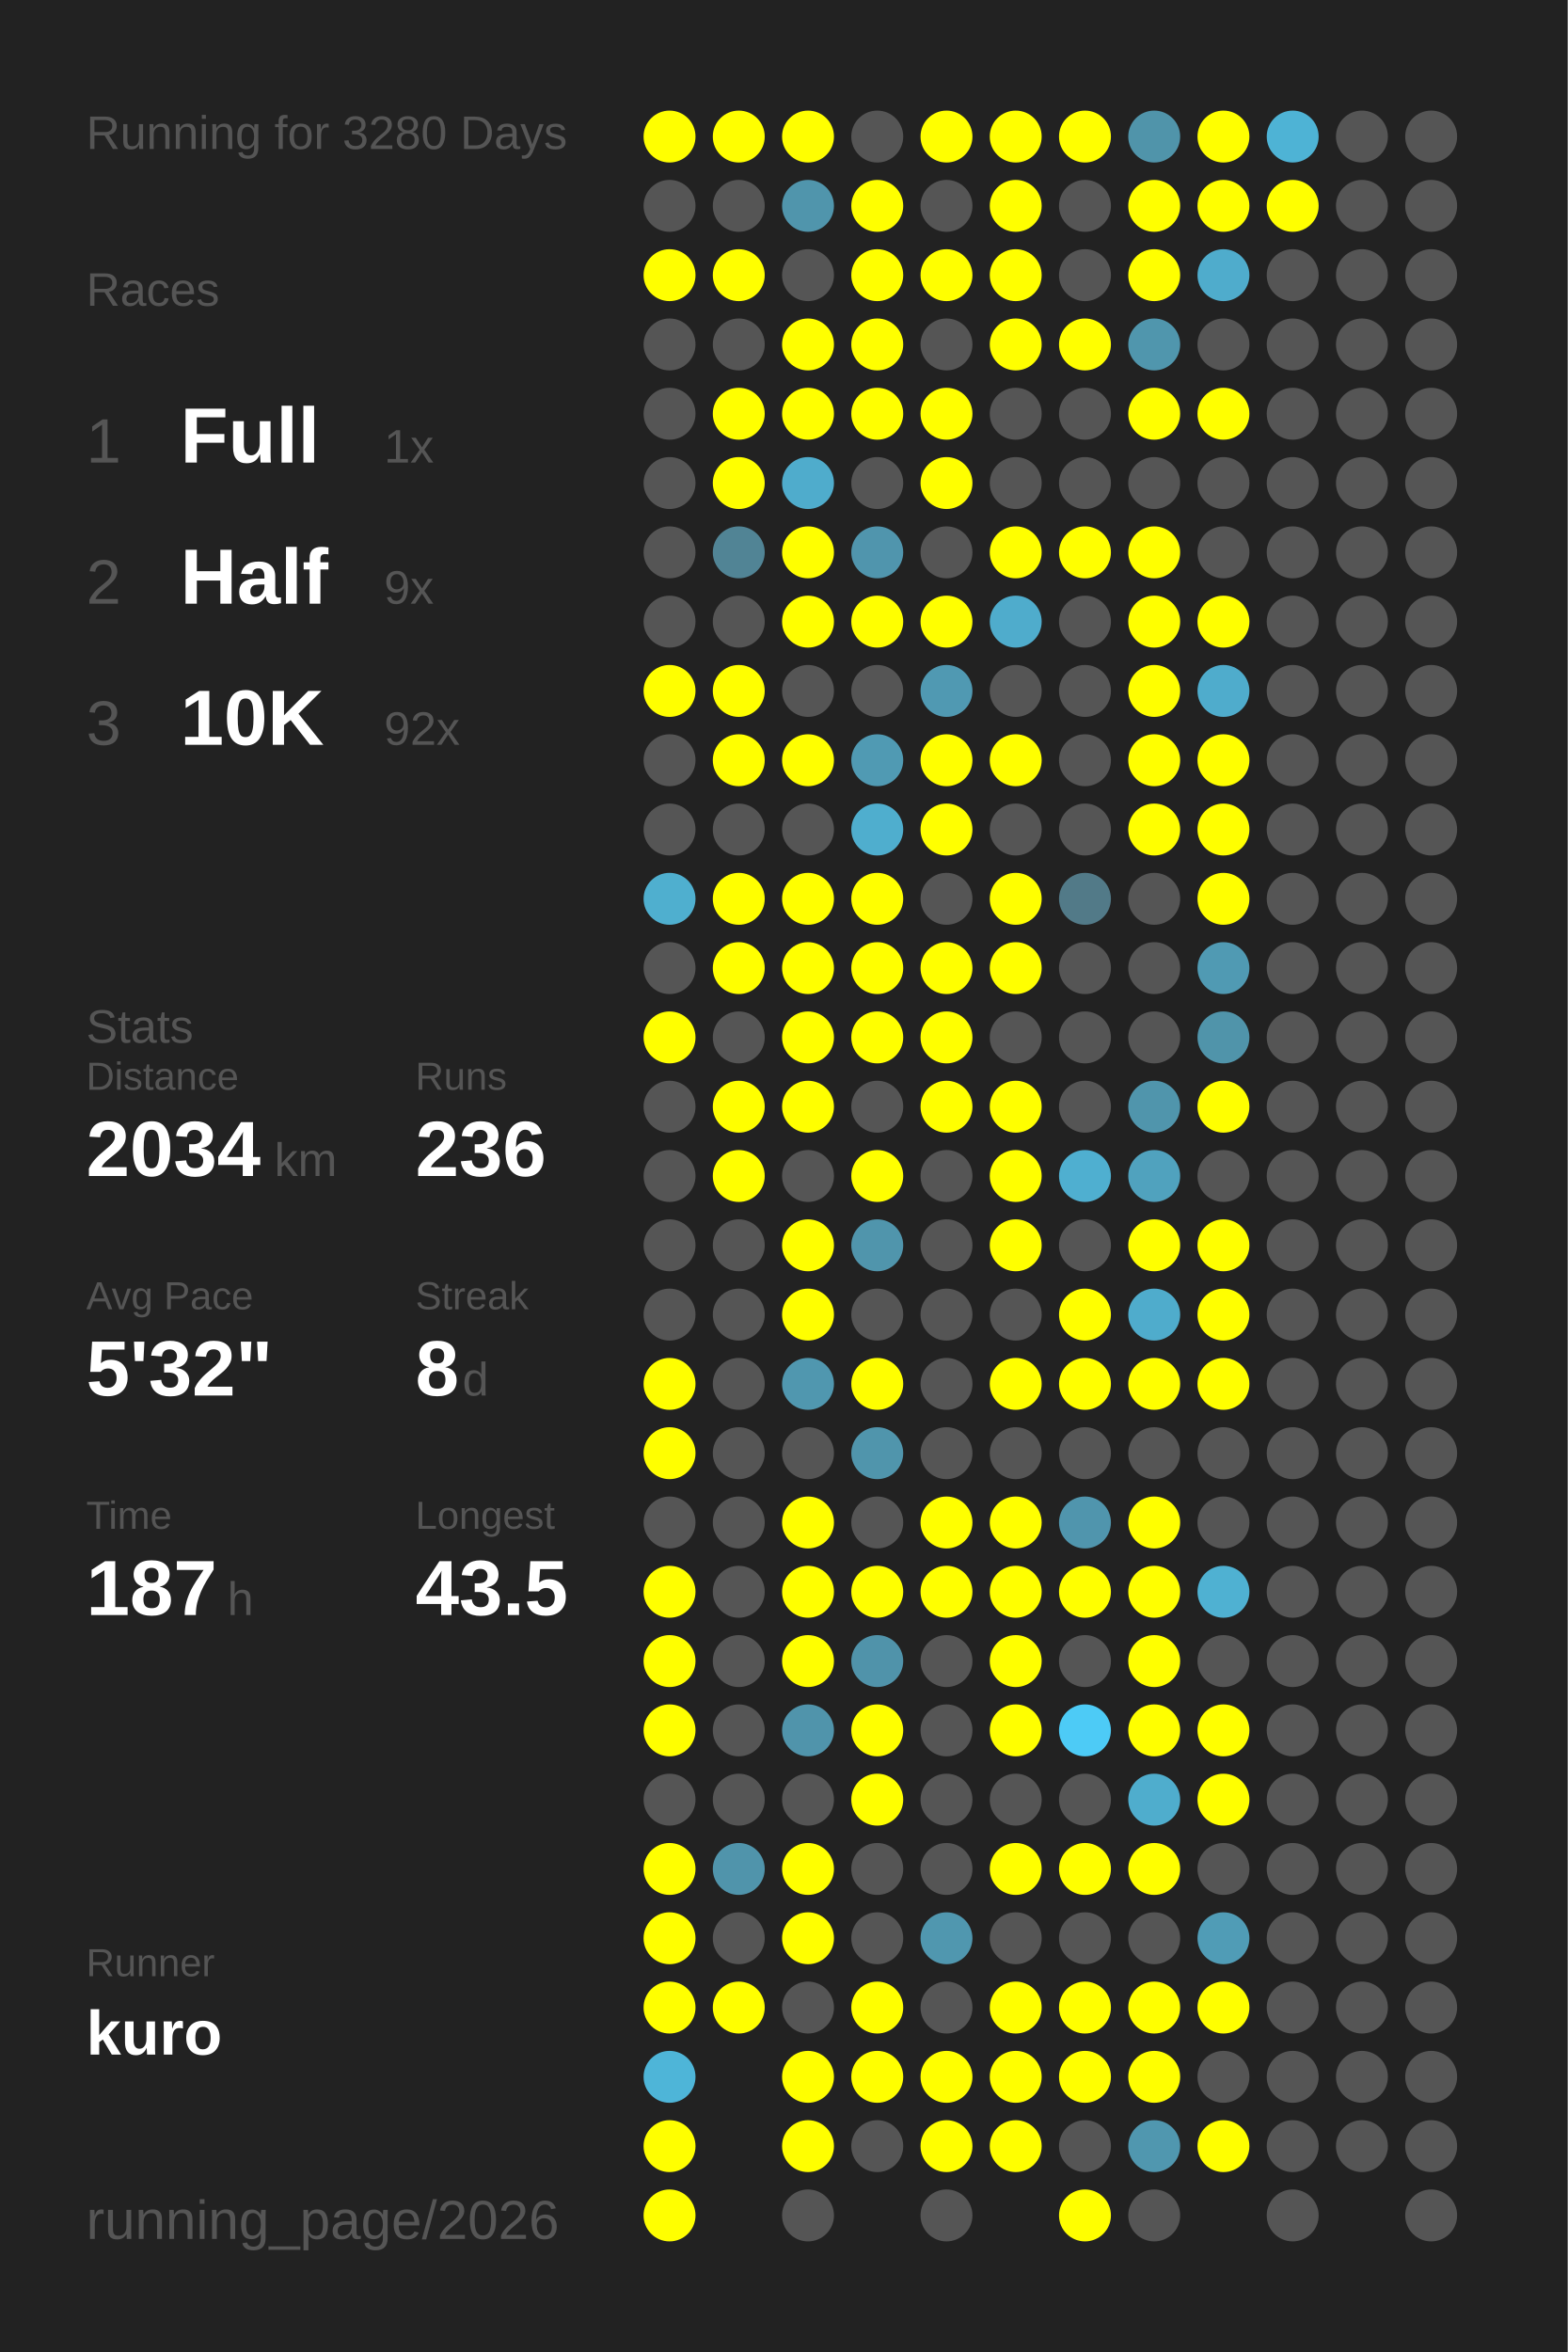
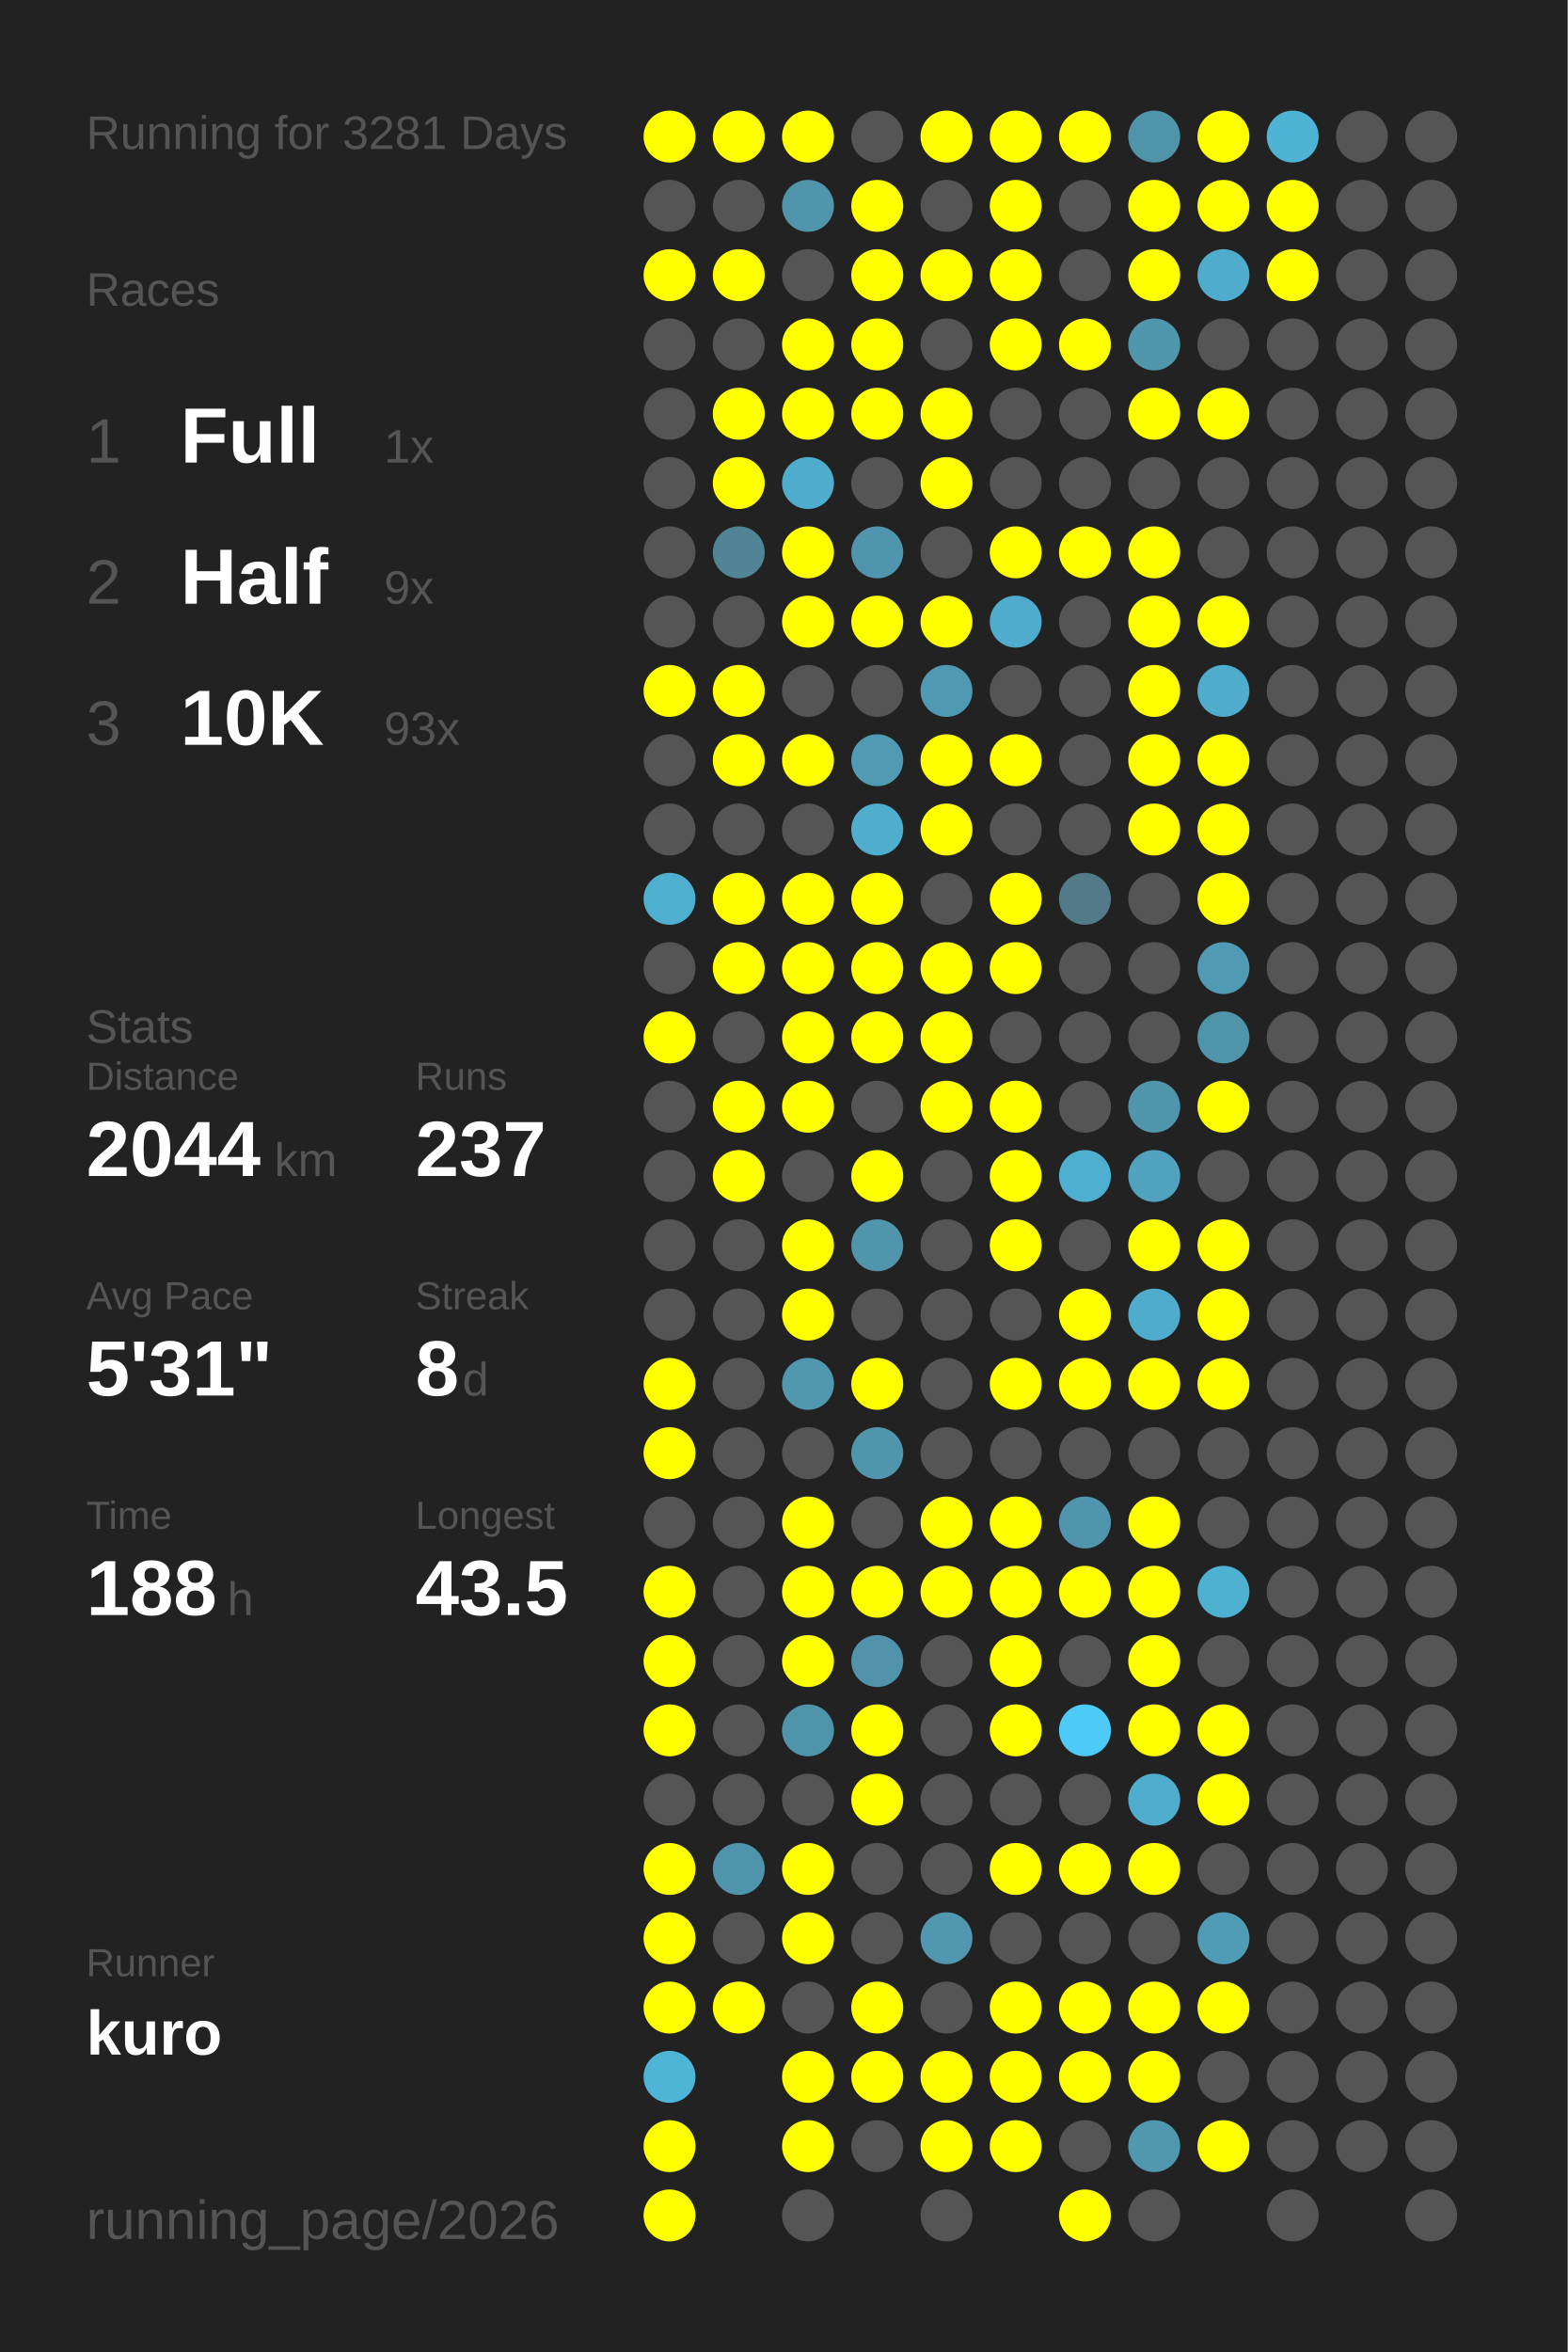
<svg xmlns="http://www.w3.org/2000/svg" baseProfile="full" height="300mm" version="1.1" viewBox="0,0,200,300" width="200mm">
  <defs />
  <rect fill="#222222" height="300" width="200" x="0" y="0" />
-   <text fill="#555555" style="font-size:6px; font-family:Arial;" x="11" y="19">Running for 3280 Days</text>
+   <text fill="#555555" style="font-size:6px; font-family:Arial;" x="11" y="19">Running for 3281 Days</text>
  <text fill="#555555" style="font-size:6px; font-family:Arial;" x="11" y="39">Races</text>
  <text fill="#555555" style="font-size:8px; font-family:Arial;" x="11" y="59">1</text>
  <text fill="#FFFFFF" style="font-size:10px; font-family:Arial; font-weight:bold;" x="23" y="59">Full</text>
  <text fill="#555555" style="font-size:6px; font-family:Arial;" x="49" y="59">1x</text>
  <text fill="#555555" style="font-size:8px; font-family:Arial;" x="11" y="77">2</text>
  <text fill="#FFFFFF" style="font-size:10px; font-family:Arial; font-weight:bold;" x="23" y="77">Half</text>
  <text fill="#555555" style="font-size:6px; font-family:Arial;" x="49" y="77">9x</text>
  <text fill="#555555" style="font-size:8px; font-family:Arial;" x="11" y="95">3</text>
  <text fill="#FFFFFF" style="font-size:10px; font-family:Arial; font-weight:bold;" x="23" y="95">10K</text>
-   <text fill="#555555" style="font-size:6px; font-family:Arial;" x="49" y="95">92x</text>
+   <text fill="#555555" style="font-size:6px; font-family:Arial;" x="49" y="95">93x</text>
  <text fill="#555555" style="font-size:6px; font-family:Arial;" x="11" y="133">Stats</text>
  <text fill="#555555" style="font-size:5px; font-family:Arial;" x="11" y="139">Distance</text>
-   <text fill="#FFFFFF" style="font-size:10px; font-family:Arial; font-weight:bold;" x="11" y="150">2034</text>
+   <text fill="#FFFFFF" style="font-size:10px; font-family:Arial; font-weight:bold;" x="11" y="150">2044</text>
  <text fill="#555555" style="font-size:6px; font-family:Arial;" x="35" y="150">km</text>
  <text fill="#555555" style="font-size:5px; font-family:Arial;" x="53" y="139">Runs</text>
-   <text fill="#FFFFFF" style="font-size:10px; font-family:Arial; font-weight:bold;" x="53" y="150">236</text>
+   <text fill="#FFFFFF" style="font-size:10px; font-family:Arial; font-weight:bold;" x="53" y="150">237</text>
  <text fill="#555555" style="font-size:5px; font-family:Arial;" x="11" y="167">Avg Pace</text>
-   <text fill="#FFFFFF" style="font-size:10px; font-family:Arial; font-weight:bold;" x="11" y="178">5'32"</text>
+   <text fill="#FFFFFF" style="font-size:10px; font-family:Arial; font-weight:bold;" x="11" y="178">5'31"</text>
  <text fill="#555555" style="font-size:5px; font-family:Arial;" x="53" y="167">Streak</text>
  <text fill="#FFFFFF" style="font-size:10px; font-family:Arial; font-weight:bold;" x="53" y="178">8</text>
  <text fill="#555555" style="font-size:6px; font-family:Arial;" x="59" y="178">d</text>
  <text fill="#555555" style="font-size:5px; font-family:Arial;" x="11" y="195">Time</text>
-   <text fill="#FFFFFF" style="font-size:10px; font-family:Arial; font-weight:bold;" x="11" y="206">187</text>
+   <text fill="#FFFFFF" style="font-size:10px; font-family:Arial; font-weight:bold;" x="11" y="206">188</text>
  <text fill="#555555" style="font-size:6px; font-family:Arial;" x="29" y="206">h</text>
  <text fill="#555555" style="font-size:5px; font-family:Arial;" x="53" y="195">Longest</text>
  <text fill="#FFFFFF" style="font-size:10px; font-family:Arial; font-weight:bold;" x="53" y="206">43.5</text>
  <text fill="#555555" style="font-size:5px; font-family:Arial;" x="11" y="252.065">Runner</text>
  <text fill="#FFFFFF" style="font-size:8px; font-family:Arial; font-weight:bold;" x="11" y="262.065">kuro</text>
  <text fill="#555555" style="font-size:7px; font-family:Arial;" x="11" y="285.581">running_page/2026</text>
  <circle cx="85.417" cy="17.419" fill="#FFFF00" r="3.312" />
  <circle cx="85.417" cy="26.258" fill="#555555" r="3.312" />
  <circle cx="85.417" cy="35.097" fill="#FFFF00" r="3.312" />
  <circle cx="85.417" cy="43.935" fill="#555555" r="3.312" />
  <circle cx="85.417" cy="52.774" fill="#555555" r="3.312" />
  <circle cx="85.417" cy="61.613" fill="#555555" r="3.312" />
  <circle cx="85.417" cy="70.452" fill="#555555" r="3.312" />
  <circle cx="85.417" cy="79.29" fill="#555555" r="3.312" />
  <circle cx="85.417" cy="88.129" fill="#FFFF00" r="3.312" />
  <circle cx="85.417" cy="96.968" fill="#555555" r="3.312" />
  <circle cx="85.417" cy="105.806" fill="#555555" r="3.312" />
  <circle cx="85.417" cy="114.645" fill="#4fafcf" r="3.312" />
  <circle cx="85.417" cy="123.484" fill="#555555" r="3.312" />
  <circle cx="85.417" cy="132.323" fill="#FFFF00" r="3.312" />
  <circle cx="85.417" cy="141.161" fill="#555555" r="3.312" />
  <circle cx="85.417" cy="150" fill="#555555" r="3.312" />
  <circle cx="85.417" cy="158.839" fill="#555555" r="3.312" />
  <circle cx="85.417" cy="167.677" fill="#555555" r="3.312" />
  <circle cx="85.417" cy="176.516" fill="#FFFF00" r="3.312" />
  <circle cx="85.417" cy="185.355" fill="#FFFF00" r="3.312" />
  <circle cx="85.417" cy="194.194" fill="#555555" r="3.312" />
  <circle cx="85.417" cy="203.032" fill="#FFFF00" r="3.312" />
  <circle cx="85.417" cy="211.871" fill="#FFFF00" r="3.312" />
  <circle cx="85.417" cy="220.71" fill="#FFFF00" r="3.312" />
  <circle cx="85.417" cy="229.548" fill="#555555" r="3.312" />
  <circle cx="85.417" cy="238.387" fill="#FFFF00" r="3.312" />
  <circle cx="85.417" cy="247.226" fill="#FFFF00" r="3.312" />
  <circle cx="85.417" cy="256.065" fill="#FFFF00" r="3.312" />
  <circle cx="85.417" cy="264.903" fill="#4eb5d8" r="3.312" />
  <circle cx="85.417" cy="273.742" fill="#FFFF00" r="3.312" />
  <circle cx="85.417" cy="282.581" fill="#FFFF00" r="3.312" />
  <circle cx="94.25" cy="17.419" fill="#FFFF00" r="3.312" />
  <circle cx="94.25" cy="26.258" fill="#555555" r="3.312" />
  <circle cx="94.25" cy="35.097" fill="#FFFF00" r="3.312" />
  <circle cx="94.25" cy="43.935" fill="#555555" r="3.312" />
  <circle cx="94.25" cy="52.774" fill="#FFFF00" r="3.312" />
  <circle cx="94.25" cy="61.613" fill="#FFFF00" r="3.312" />
  <circle cx="94.25" cy="70.452" fill="#518495" r="3.312" />
  <circle cx="94.25" cy="79.29" fill="#555555" r="3.312" />
  <circle cx="94.25" cy="88.129" fill="#FFFF00" r="3.312" />
  <circle cx="94.25" cy="96.968" fill="#FFFF00" r="3.312" />
  <circle cx="94.25" cy="105.806" fill="#555555" r="3.312" />
  <circle cx="94.25" cy="114.645" fill="#FFFF00" r="3.312" />
  <circle cx="94.25" cy="123.484" fill="#FFFF00" r="3.312" />
  <circle cx="94.25" cy="132.323" fill="#555555" r="3.312" />
  <circle cx="94.25" cy="141.161" fill="#FFFF00" r="3.312" />
  <circle cx="94.25" cy="150" fill="#FFFF00" r="3.312" />
  <circle cx="94.25" cy="158.839" fill="#555555" r="3.312" />
  <circle cx="94.25" cy="167.677" fill="#555555" r="3.312" />
  <circle cx="94.25" cy="176.516" fill="#555555" r="3.312" />
  <circle cx="94.25" cy="185.355" fill="#555555" r="3.312" />
  <circle cx="94.25" cy="194.194" fill="#555555" r="3.312" />
  <circle cx="94.25" cy="203.032" fill="#555555" r="3.312" />
  <circle cx="94.25" cy="211.871" fill="#555555" r="3.312" />
  <circle cx="94.25" cy="220.71" fill="#555555" r="3.312" />
  <circle cx="94.25" cy="229.548" fill="#555555" r="3.312" />
  <circle cx="94.25" cy="238.387" fill="#5094ab" r="3.312" />
  <circle cx="94.25" cy="247.226" fill="#555555" r="3.312" />
  <circle cx="94.25" cy="256.065" fill="#FFFF00" r="3.312" />
  <circle cx="103.083" cy="17.419" fill="#FFFF00" r="3.312" />
  <circle cx="103.083" cy="26.258" fill="#5095ac" r="3.312" />
  <circle cx="103.083" cy="35.097" fill="#555555" r="3.312" />
  <circle cx="103.083" cy="43.935" fill="#FFFF00" r="3.312" />
  <circle cx="103.083" cy="52.774" fill="#FFFF00" r="3.312" />
  <circle cx="103.083" cy="61.613" fill="#4faccc" r="3.312" />
  <circle cx="103.083" cy="70.452" fill="#FFFF00" r="3.312" />
  <circle cx="103.083" cy="79.29" fill="#FFFF00" r="3.312" />
  <circle cx="103.083" cy="88.129" fill="#555555" r="3.312" />
  <circle cx="103.083" cy="96.968" fill="#FFFF00" r="3.312" />
  <circle cx="103.083" cy="105.806" fill="#555555" r="3.312" />
  <circle cx="103.083" cy="114.645" fill="#FFFF00" r="3.312" />
  <circle cx="103.083" cy="123.484" fill="#FFFF00" r="3.312" />
  <circle cx="103.083" cy="132.323" fill="#FFFF00" r="3.312" />
  <circle cx="103.083" cy="141.161" fill="#FFFF00" r="3.312" />
  <circle cx="103.083" cy="150" fill="#555555" r="3.312" />
  <circle cx="103.083" cy="158.839" fill="#FFFF00" r="3.312" />
  <circle cx="103.083" cy="167.677" fill="#FFFF00" r="3.312" />
  <circle cx="103.083" cy="176.516" fill="#5097af" r="3.312" />
  <circle cx="103.083" cy="185.355" fill="#555555" r="3.312" />
  <circle cx="103.083" cy="194.194" fill="#FFFF00" r="3.312" />
  <circle cx="103.083" cy="203.032" fill="#FFFF00" r="3.312" />
  <circle cx="103.083" cy="211.871" fill="#FFFF00" r="3.312" />
  <circle cx="103.083" cy="220.71" fill="#5094ab" r="3.312" />
  <circle cx="103.083" cy="229.548" fill="#555555" r="3.312" />
  <circle cx="103.083" cy="238.387" fill="#FFFF00" r="3.312" />
  <circle cx="103.083" cy="247.226" fill="#FFFF00" r="3.312" />
  <circle cx="103.083" cy="256.065" fill="#555555" r="3.312" />
  <circle cx="103.083" cy="264.903" fill="#FFFF00" r="3.312" />
  <circle cx="103.083" cy="273.742" fill="#FFFF00" r="3.312" />
  <circle cx="103.083" cy="282.581" fill="#555555" r="3.312" />
  <circle cx="111.917" cy="17.419" fill="#555555" r="3.312" />
  <circle cx="111.917" cy="26.258" fill="#FFFF00" r="3.312" />
  <circle cx="111.917" cy="35.097" fill="#FFFF00" r="3.312" />
  <circle cx="111.917" cy="43.935" fill="#FFFF00" r="3.312" />
  <circle cx="111.917" cy="52.774" fill="#FFFF00" r="3.312" />
  <circle cx="111.917" cy="61.613" fill="#555555" r="3.312" />
  <circle cx="111.917" cy="70.452" fill="#5095ad" r="3.312" />
  <circle cx="111.917" cy="79.29" fill="#FFFF00" r="3.312" />
  <circle cx="111.917" cy="88.129" fill="#555555" r="3.312" />
  <circle cx="111.917" cy="96.968" fill="#509ab3" r="3.312" />
  <circle cx="111.917" cy="105.806" fill="#4faece" r="3.312" />
  <circle cx="111.917" cy="114.645" fill="#FFFF00" r="3.312" />
  <circle cx="111.917" cy="123.484" fill="#FFFF00" r="3.312" />
  <circle cx="111.917" cy="132.323" fill="#FFFF00" r="3.312" />
  <circle cx="111.917" cy="141.161" fill="#555555" r="3.312" />
  <circle cx="111.917" cy="150" fill="#FFFF00" r="3.312" />
  <circle cx="111.917" cy="158.839" fill="#5095ac" r="3.312" />
  <circle cx="111.917" cy="167.677" fill="#555555" r="3.312" />
  <circle cx="111.917" cy="176.516" fill="#FFFF00" r="3.312" />
  <circle cx="111.917" cy="185.355" fill="#5095ac" r="3.312" />
  <circle cx="111.917" cy="194.194" fill="#555555" r="3.312" />
  <circle cx="111.917" cy="203.032" fill="#FFFF00" r="3.312" />
  <circle cx="111.917" cy="211.871" fill="#5093aa" r="3.312" />
  <circle cx="111.917" cy="220.71" fill="#FFFF00" r="3.312" />
  <circle cx="111.917" cy="229.548" fill="#FFFF00" r="3.312" />
  <circle cx="111.917" cy="238.387" fill="#555555" r="3.312" />
  <circle cx="111.917" cy="247.226" fill="#555555" r="3.312" />
  <circle cx="111.917" cy="256.065" fill="#FFFF00" r="3.312" />
  <circle cx="111.917" cy="264.903" fill="#FFFF00" r="3.312" />
  <circle cx="111.917" cy="273.742" fill="#555555" r="3.312" />
  <circle cx="120.75" cy="17.419" fill="#FFFF00" r="3.312" />
  <circle cx="120.75" cy="26.258" fill="#555555" r="3.312" />
  <circle cx="120.75" cy="35.097" fill="#FFFF00" r="3.312" />
  <circle cx="120.75" cy="43.935" fill="#555555" r="3.312" />
  <circle cx="120.75" cy="52.774" fill="#FFFF00" r="3.312" />
  <circle cx="120.75" cy="61.613" fill="#FFFF00" r="3.312" />
  <circle cx="120.75" cy="70.452" fill="#555555" r="3.312" />
  <circle cx="120.75" cy="79.29" fill="#FFFF00" r="3.312" />
  <circle cx="120.75" cy="88.129" fill="#5099b2" r="3.312" />
  <circle cx="120.75" cy="96.968" fill="#FFFF00" r="3.312" />
  <circle cx="120.75" cy="105.806" fill="#FFFF00" r="3.312" />
  <circle cx="120.75" cy="114.645" fill="#555555" r="3.312" />
  <circle cx="120.75" cy="123.484" fill="#FFFF00" r="3.312" />
  <circle cx="120.75" cy="132.323" fill="#FFFF00" r="3.312" />
  <circle cx="120.75" cy="141.161" fill="#FFFF00" r="3.312" />
  <circle cx="120.75" cy="150" fill="#555555" r="3.312" />
  <circle cx="120.75" cy="158.839" fill="#555555" r="3.312" />
  <circle cx="120.75" cy="167.677" fill="#555555" r="3.312" />
  <circle cx="120.75" cy="176.516" fill="#555555" r="3.312" />
  <circle cx="120.75" cy="185.355" fill="#555555" r="3.312" />
  <circle cx="120.75" cy="194.194" fill="#FFFF00" r="3.312" />
  <circle cx="120.75" cy="203.032" fill="#FFFF00" r="3.312" />
  <circle cx="120.75" cy="211.871" fill="#555555" r="3.312" />
  <circle cx="120.75" cy="220.71" fill="#555555" r="3.312" />
  <circle cx="120.75" cy="229.548" fill="#555555" r="3.312" />
  <circle cx="120.75" cy="238.387" fill="#555555" r="3.312" />
  <circle cx="120.75" cy="247.226" fill="#5097af" r="3.312" />
  <circle cx="120.75" cy="256.065" fill="#555555" r="3.312" />
  <circle cx="120.75" cy="264.903" fill="#FFFF00" r="3.312" />
  <circle cx="120.75" cy="273.742" fill="#FFFF00" r="3.312" />
  <circle cx="120.75" cy="282.581" fill="#555555" r="3.312" />
  <circle cx="129.583" cy="17.419" fill="#FFFF00" r="3.312" />
  <circle cx="129.583" cy="26.258" fill="#FFFF00" r="3.312" />
  <circle cx="129.583" cy="35.097" fill="#FFFF00" r="3.312" />
  <circle cx="129.583" cy="43.935" fill="#FFFF00" r="3.312" />
  <circle cx="129.583" cy="52.774" fill="#555555" r="3.312" />
  <circle cx="129.583" cy="61.613" fill="#555555" r="3.312" />
  <circle cx="129.583" cy="70.452" fill="#FFFF00" r="3.312" />
  <circle cx="129.583" cy="79.29" fill="#4faccc" r="3.312" />
  <circle cx="129.583" cy="88.129" fill="#555555" r="3.312" />
  <circle cx="129.583" cy="96.968" fill="#FFFF00" r="3.312" />
  <circle cx="129.583" cy="105.806" fill="#555555" r="3.312" />
  <circle cx="129.583" cy="114.645" fill="#FFFF00" r="3.312" />
  <circle cx="129.583" cy="123.484" fill="#FFFF00" r="3.312" />
  <circle cx="129.583" cy="132.323" fill="#555555" r="3.312" />
  <circle cx="129.583" cy="141.161" fill="#FFFF00" r="3.312" />
  <circle cx="129.583" cy="150" fill="#FFFF00" r="3.312" />
  <circle cx="129.583" cy="158.839" fill="#FFFF00" r="3.312" />
  <circle cx="129.583" cy="167.677" fill="#555555" r="3.312" />
  <circle cx="129.583" cy="176.516" fill="#FFFF00" r="3.312" />
  <circle cx="129.583" cy="185.355" fill="#555555" r="3.312" />
  <circle cx="129.583" cy="194.194" fill="#FFFF00" r="3.312" />
  <circle cx="129.583" cy="203.032" fill="#FFFF00" r="3.312" />
  <circle cx="129.583" cy="211.871" fill="#FFFF00" r="3.312" />
  <circle cx="129.583" cy="220.71" fill="#FFFF00" r="3.312" />
  <circle cx="129.583" cy="229.548" fill="#555555" r="3.312" />
  <circle cx="129.583" cy="238.387" fill="#FFFF00" r="3.312" />
  <circle cx="129.583" cy="247.226" fill="#555555" r="3.312" />
  <circle cx="129.583" cy="256.065" fill="#FFFF00" r="3.312" />
  <circle cx="129.583" cy="264.903" fill="#FFFF00" r="3.312" />
  <circle cx="129.583" cy="273.742" fill="#FFFF00" r="3.312" />
  <circle cx="138.417" cy="17.419" fill="#FFFF00" r="3.312" />
  <circle cx="138.417" cy="26.258" fill="#555555" r="3.312" />
  <circle cx="138.417" cy="35.097" fill="#555555" r="3.312" />
  <circle cx="138.417" cy="43.935" fill="#FFFF00" r="3.312" />
  <circle cx="138.417" cy="52.774" fill="#555555" r="3.312" />
  <circle cx="138.417" cy="61.613" fill="#555555" r="3.312" />
  <circle cx="138.417" cy="70.452" fill="#FFFF00" r="3.312" />
  <circle cx="138.417" cy="79.29" fill="#555555" r="3.312" />
  <circle cx="138.417" cy="88.129" fill="#555555" r="3.312" />
  <circle cx="138.417" cy="96.968" fill="#555555" r="3.312" />
  <circle cx="138.417" cy="105.806" fill="#555555" r="3.312" />
  <circle cx="138.417" cy="114.645" fill="#527a88" r="3.312" />
  <circle cx="138.417" cy="123.484" fill="#555555" r="3.312" />
  <circle cx="138.417" cy="132.323" fill="#555555" r="3.312" />
  <circle cx="138.417" cy="141.161" fill="#555555" r="3.312" />
  <circle cx="138.417" cy="150" fill="#4fafd0" r="3.312" />
  <circle cx="138.417" cy="158.839" fill="#555555" r="3.312" />
  <circle cx="138.417" cy="167.677" fill="#FFFF00" r="3.312" />
  <circle cx="138.417" cy="176.516" fill="#FFFF00" r="3.312" />
  <circle cx="138.417" cy="185.355" fill="#555555" r="3.312" />
  <circle cx="138.417" cy="194.194" fill="#5095ad" r="3.312" />
  <circle cx="138.417" cy="203.032" fill="#FFFF00" r="3.312" />
  <circle cx="138.417" cy="211.871" fill="#555555" r="3.312" />
  <circle cx="138.417" cy="220.71" fill="#4dcbf6" r="3.312" />
  <circle cx="138.417" cy="229.548" fill="#555555" r="3.312" />
  <circle cx="138.417" cy="238.387" fill="#FFFF00" r="3.312" />
  <circle cx="138.417" cy="247.226" fill="#555555" r="3.312" />
  <circle cx="138.417" cy="256.065" fill="#FFFF00" r="3.312" />
  <circle cx="138.417" cy="264.903" fill="#FFFF00" r="3.312" />
  <circle cx="138.417" cy="273.742" fill="#555555" r="3.312" />
  <circle cx="138.417" cy="282.581" fill="#FFFF00" r="3.312" />
  <circle cx="147.25" cy="17.419" fill="#5094aa" r="3.312" />
  <circle cx="147.25" cy="26.258" fill="#FFFF00" r="3.312" />
  <circle cx="147.25" cy="35.097" fill="#FFFF00" r="3.312" />
  <circle cx="147.25" cy="43.935" fill="#5096ad" r="3.312" />
  <circle cx="147.25" cy="52.774" fill="#FFFF00" r="3.312" />
  <circle cx="147.25" cy="61.613" fill="#555555" r="3.312" />
  <circle cx="147.25" cy="70.452" fill="#FFFF00" r="3.312" />
  <circle cx="147.25" cy="79.29" fill="#FFFF00" r="3.312" />
  <circle cx="147.25" cy="88.129" fill="#FFFF00" r="3.312" />
  <circle cx="147.25" cy="96.968" fill="#FFFF00" r="3.312" />
  <circle cx="147.25" cy="105.806" fill="#FFFF00" r="3.312" />
  <circle cx="147.25" cy="114.645" fill="#555555" r="3.312" />
  <circle cx="147.25" cy="123.484" fill="#555555" r="3.312" />
  <circle cx="147.25" cy="132.323" fill="#555555" r="3.312" />
  <circle cx="147.25" cy="141.161" fill="#5095ac" r="3.312" />
  <circle cx="147.25" cy="150" fill="#50a2be" r="3.312" />
  <circle cx="147.25" cy="158.839" fill="#FFFF00" r="3.312" />
  <circle cx="147.25" cy="167.677" fill="#4faccc" r="3.312" />
  <circle cx="147.25" cy="176.516" fill="#FFFF00" r="3.312" />
  <circle cx="147.25" cy="185.355" fill="#555555" r="3.312" />
  <circle cx="147.25" cy="194.194" fill="#FFFF00" r="3.312" />
  <circle cx="147.25" cy="203.032" fill="#FFFF00" r="3.312" />
  <circle cx="147.25" cy="211.871" fill="#FFFF00" r="3.312" />
  <circle cx="147.25" cy="220.71" fill="#FFFF00" r="3.312" />
  <circle cx="147.25" cy="229.548" fill="#4fadcd" r="3.312" />
  <circle cx="147.25" cy="238.387" fill="#FFFF00" r="3.312" />
  <circle cx="147.25" cy="247.226" fill="#555555" r="3.312" />
  <circle cx="147.25" cy="256.065" fill="#FFFF00" r="3.312" />
  <circle cx="147.25" cy="264.903" fill="#FFFF00" r="3.312" />
  <circle cx="147.25" cy="273.742" fill="#5097af" r="3.312" />
  <circle cx="147.25" cy="282.581" fill="#555555" r="3.312" />
  <circle cx="156.083" cy="17.419" fill="#FFFF00" r="3.312" />
  <circle cx="156.083" cy="26.258" fill="#FFFF00" r="3.312" />
  <circle cx="156.083" cy="35.097" fill="#4faccc" r="3.312" />
  <circle cx="156.083" cy="43.935" fill="#555555" r="3.312" />
  <circle cx="156.083" cy="52.774" fill="#FFFF00" r="3.312" />
  <circle cx="156.083" cy="61.613" fill="#555555" r="3.312" />
  <circle cx="156.083" cy="70.452" fill="#555555" r="3.312" />
  <circle cx="156.083" cy="79.29" fill="#FFFF00" r="3.312" />
  <circle cx="156.083" cy="88.129" fill="#4faccc" r="3.312" />
  <circle cx="156.083" cy="96.968" fill="#FFFF00" r="3.312" />
  <circle cx="156.083" cy="105.806" fill="#FFFF00" r="3.312" />
  <circle cx="156.083" cy="114.645" fill="#FFFF00" r="3.312" />
  <circle cx="156.083" cy="123.484" fill="#509ab3" r="3.312" />
  <circle cx="156.083" cy="132.323" fill="#5094aa" r="3.312" />
  <circle cx="156.083" cy="141.161" fill="#FFFF00" r="3.312" />
  <circle cx="156.083" cy="150" fill="#555555" r="3.312" />
  <circle cx="156.083" cy="158.839" fill="#FFFF00" r="3.312" />
  <circle cx="156.083" cy="167.677" fill="#FFFF00" r="3.312" />
  <circle cx="156.083" cy="176.516" fill="#FFFF00" r="3.312" />
  <circle cx="156.083" cy="185.355" fill="#555555" r="3.312" />
  <circle cx="156.083" cy="194.194" fill="#555555" r="3.312" />
  <circle cx="156.083" cy="203.032" fill="#4fb1d2" r="3.312" />
  <circle cx="156.083" cy="211.871" fill="#555555" r="3.312" />
  <circle cx="156.083" cy="220.71" fill="#FFFF00" r="3.312" />
  <circle cx="156.083" cy="229.548" fill="#FFFF00" r="3.312" />
  <circle cx="156.083" cy="238.387" fill="#555555" r="3.312" />
  <circle cx="156.083" cy="247.226" fill="#509cb6" r="3.312" />
  <circle cx="156.083" cy="256.065" fill="#FFFF00" r="3.312" />
  <circle cx="156.083" cy="264.903" fill="#555555" r="3.312" />
  <circle cx="156.083" cy="273.742" fill="#FFFF00" r="3.312" />
  <circle cx="164.917" cy="17.419" fill="#4eb3d5" r="3.312" />
  <circle cx="164.917" cy="26.258" fill="#FFFF00" r="3.312" />
-   <circle cx="164.917" cy="35.097" fill="#555555" r="3.312" />
+   <circle cx="164.917" cy="35.097" fill="#FFFF00" r="3.312" />
  <circle cx="164.917" cy="43.935" fill="#555555" r="3.312" />
  <circle cx="164.917" cy="52.774" fill="#555555" r="3.312" />
  <circle cx="164.917" cy="61.613" fill="#555555" r="3.312" />
  <circle cx="164.917" cy="70.452" fill="#555555" r="3.312" />
  <circle cx="164.917" cy="79.29" fill="#555555" r="3.312" />
  <circle cx="164.917" cy="88.129" fill="#555555" r="3.312" />
  <circle cx="164.917" cy="96.968" fill="#555555" r="3.312" />
  <circle cx="164.917" cy="105.806" fill="#555555" r="3.312" />
  <circle cx="164.917" cy="114.645" fill="#555555" r="3.312" />
  <circle cx="164.917" cy="123.484" fill="#555555" r="3.312" />
  <circle cx="164.917" cy="132.323" fill="#555555" r="3.312" />
  <circle cx="164.917" cy="141.161" fill="#555555" r="3.312" />
  <circle cx="164.917" cy="150" fill="#555555" r="3.312" />
  <circle cx="164.917" cy="158.839" fill="#555555" r="3.312" />
  <circle cx="164.917" cy="167.677" fill="#555555" r="3.312" />
  <circle cx="164.917" cy="176.516" fill="#555555" r="3.312" />
  <circle cx="164.917" cy="185.355" fill="#555555" r="3.312" />
  <circle cx="164.917" cy="194.194" fill="#555555" r="3.312" />
  <circle cx="164.917" cy="203.032" fill="#555555" r="3.312" />
  <circle cx="164.917" cy="211.871" fill="#555555" r="3.312" />
  <circle cx="164.917" cy="220.71" fill="#555555" r="3.312" />
  <circle cx="164.917" cy="229.548" fill="#555555" r="3.312" />
  <circle cx="164.917" cy="238.387" fill="#555555" r="3.312" />
  <circle cx="164.917" cy="247.226" fill="#555555" r="3.312" />
  <circle cx="164.917" cy="256.065" fill="#555555" r="3.312" />
  <circle cx="164.917" cy="264.903" fill="#555555" r="3.312" />
  <circle cx="164.917" cy="273.742" fill="#555555" r="3.312" />
  <circle cx="164.917" cy="282.581" fill="#555555" r="3.312" />
  <circle cx="173.75" cy="17.419" fill="#555555" r="3.312" />
  <circle cx="173.75" cy="26.258" fill="#555555" r="3.312" />
  <circle cx="173.75" cy="35.097" fill="#555555" r="3.312" />
  <circle cx="173.75" cy="43.935" fill="#555555" r="3.312" />
  <circle cx="173.75" cy="52.774" fill="#555555" r="3.312" />
  <circle cx="173.75" cy="61.613" fill="#555555" r="3.312" />
  <circle cx="173.75" cy="70.452" fill="#555555" r="3.312" />
  <circle cx="173.75" cy="79.29" fill="#555555" r="3.312" />
  <circle cx="173.75" cy="88.129" fill="#555555" r="3.312" />
  <circle cx="173.75" cy="96.968" fill="#555555" r="3.312" />
  <circle cx="173.75" cy="105.806" fill="#555555" r="3.312" />
  <circle cx="173.75" cy="114.645" fill="#555555" r="3.312" />
  <circle cx="173.75" cy="123.484" fill="#555555" r="3.312" />
  <circle cx="173.75" cy="132.323" fill="#555555" r="3.312" />
  <circle cx="173.75" cy="141.161" fill="#555555" r="3.312" />
  <circle cx="173.75" cy="150" fill="#555555" r="3.312" />
  <circle cx="173.75" cy="158.839" fill="#555555" r="3.312" />
  <circle cx="173.75" cy="167.677" fill="#555555" r="3.312" />
  <circle cx="173.75" cy="176.516" fill="#555555" r="3.312" />
  <circle cx="173.75" cy="185.355" fill="#555555" r="3.312" />
  <circle cx="173.75" cy="194.194" fill="#555555" r="3.312" />
  <circle cx="173.75" cy="203.032" fill="#555555" r="3.312" />
  <circle cx="173.75" cy="211.871" fill="#555555" r="3.312" />
  <circle cx="173.75" cy="220.71" fill="#555555" r="3.312" />
  <circle cx="173.75" cy="229.548" fill="#555555" r="3.312" />
  <circle cx="173.75" cy="238.387" fill="#555555" r="3.312" />
  <circle cx="173.75" cy="247.226" fill="#555555" r="3.312" />
  <circle cx="173.75" cy="256.065" fill="#555555" r="3.312" />
  <circle cx="173.75" cy="264.903" fill="#555555" r="3.312" />
  <circle cx="173.75" cy="273.742" fill="#555555" r="3.312" />
  <circle cx="182.583" cy="17.419" fill="#555555" r="3.312" />
  <circle cx="182.583" cy="26.258" fill="#555555" r="3.312" />
  <circle cx="182.583" cy="35.097" fill="#555555" r="3.312" />
  <circle cx="182.583" cy="43.935" fill="#555555" r="3.312" />
  <circle cx="182.583" cy="52.774" fill="#555555" r="3.312" />
  <circle cx="182.583" cy="61.613" fill="#555555" r="3.312" />
  <circle cx="182.583" cy="70.452" fill="#555555" r="3.312" />
  <circle cx="182.583" cy="79.29" fill="#555555" r="3.312" />
  <circle cx="182.583" cy="88.129" fill="#555555" r="3.312" />
  <circle cx="182.583" cy="96.968" fill="#555555" r="3.312" />
  <circle cx="182.583" cy="105.806" fill="#555555" r="3.312" />
  <circle cx="182.583" cy="114.645" fill="#555555" r="3.312" />
  <circle cx="182.583" cy="123.484" fill="#555555" r="3.312" />
  <circle cx="182.583" cy="132.323" fill="#555555" r="3.312" />
  <circle cx="182.583" cy="141.161" fill="#555555" r="3.312" />
  <circle cx="182.583" cy="150" fill="#555555" r="3.312" />
  <circle cx="182.583" cy="158.839" fill="#555555" r="3.312" />
  <circle cx="182.583" cy="167.677" fill="#555555" r="3.312" />
  <circle cx="182.583" cy="176.516" fill="#555555" r="3.312" />
  <circle cx="182.583" cy="185.355" fill="#555555" r="3.312" />
  <circle cx="182.583" cy="194.194" fill="#555555" r="3.312" />
  <circle cx="182.583" cy="203.032" fill="#555555" r="3.312" />
  <circle cx="182.583" cy="211.871" fill="#555555" r="3.312" />
  <circle cx="182.583" cy="220.71" fill="#555555" r="3.312" />
  <circle cx="182.583" cy="229.548" fill="#555555" r="3.312" />
  <circle cx="182.583" cy="238.387" fill="#555555" r="3.312" />
  <circle cx="182.583" cy="247.226" fill="#555555" r="3.312" />
  <circle cx="182.583" cy="256.065" fill="#555555" r="3.312" />
  <circle cx="182.583" cy="264.903" fill="#555555" r="3.312" />
  <circle cx="182.583" cy="273.742" fill="#555555" r="3.312" />
  <circle cx="182.583" cy="282.581" fill="#555555" r="3.312" />
</svg>
